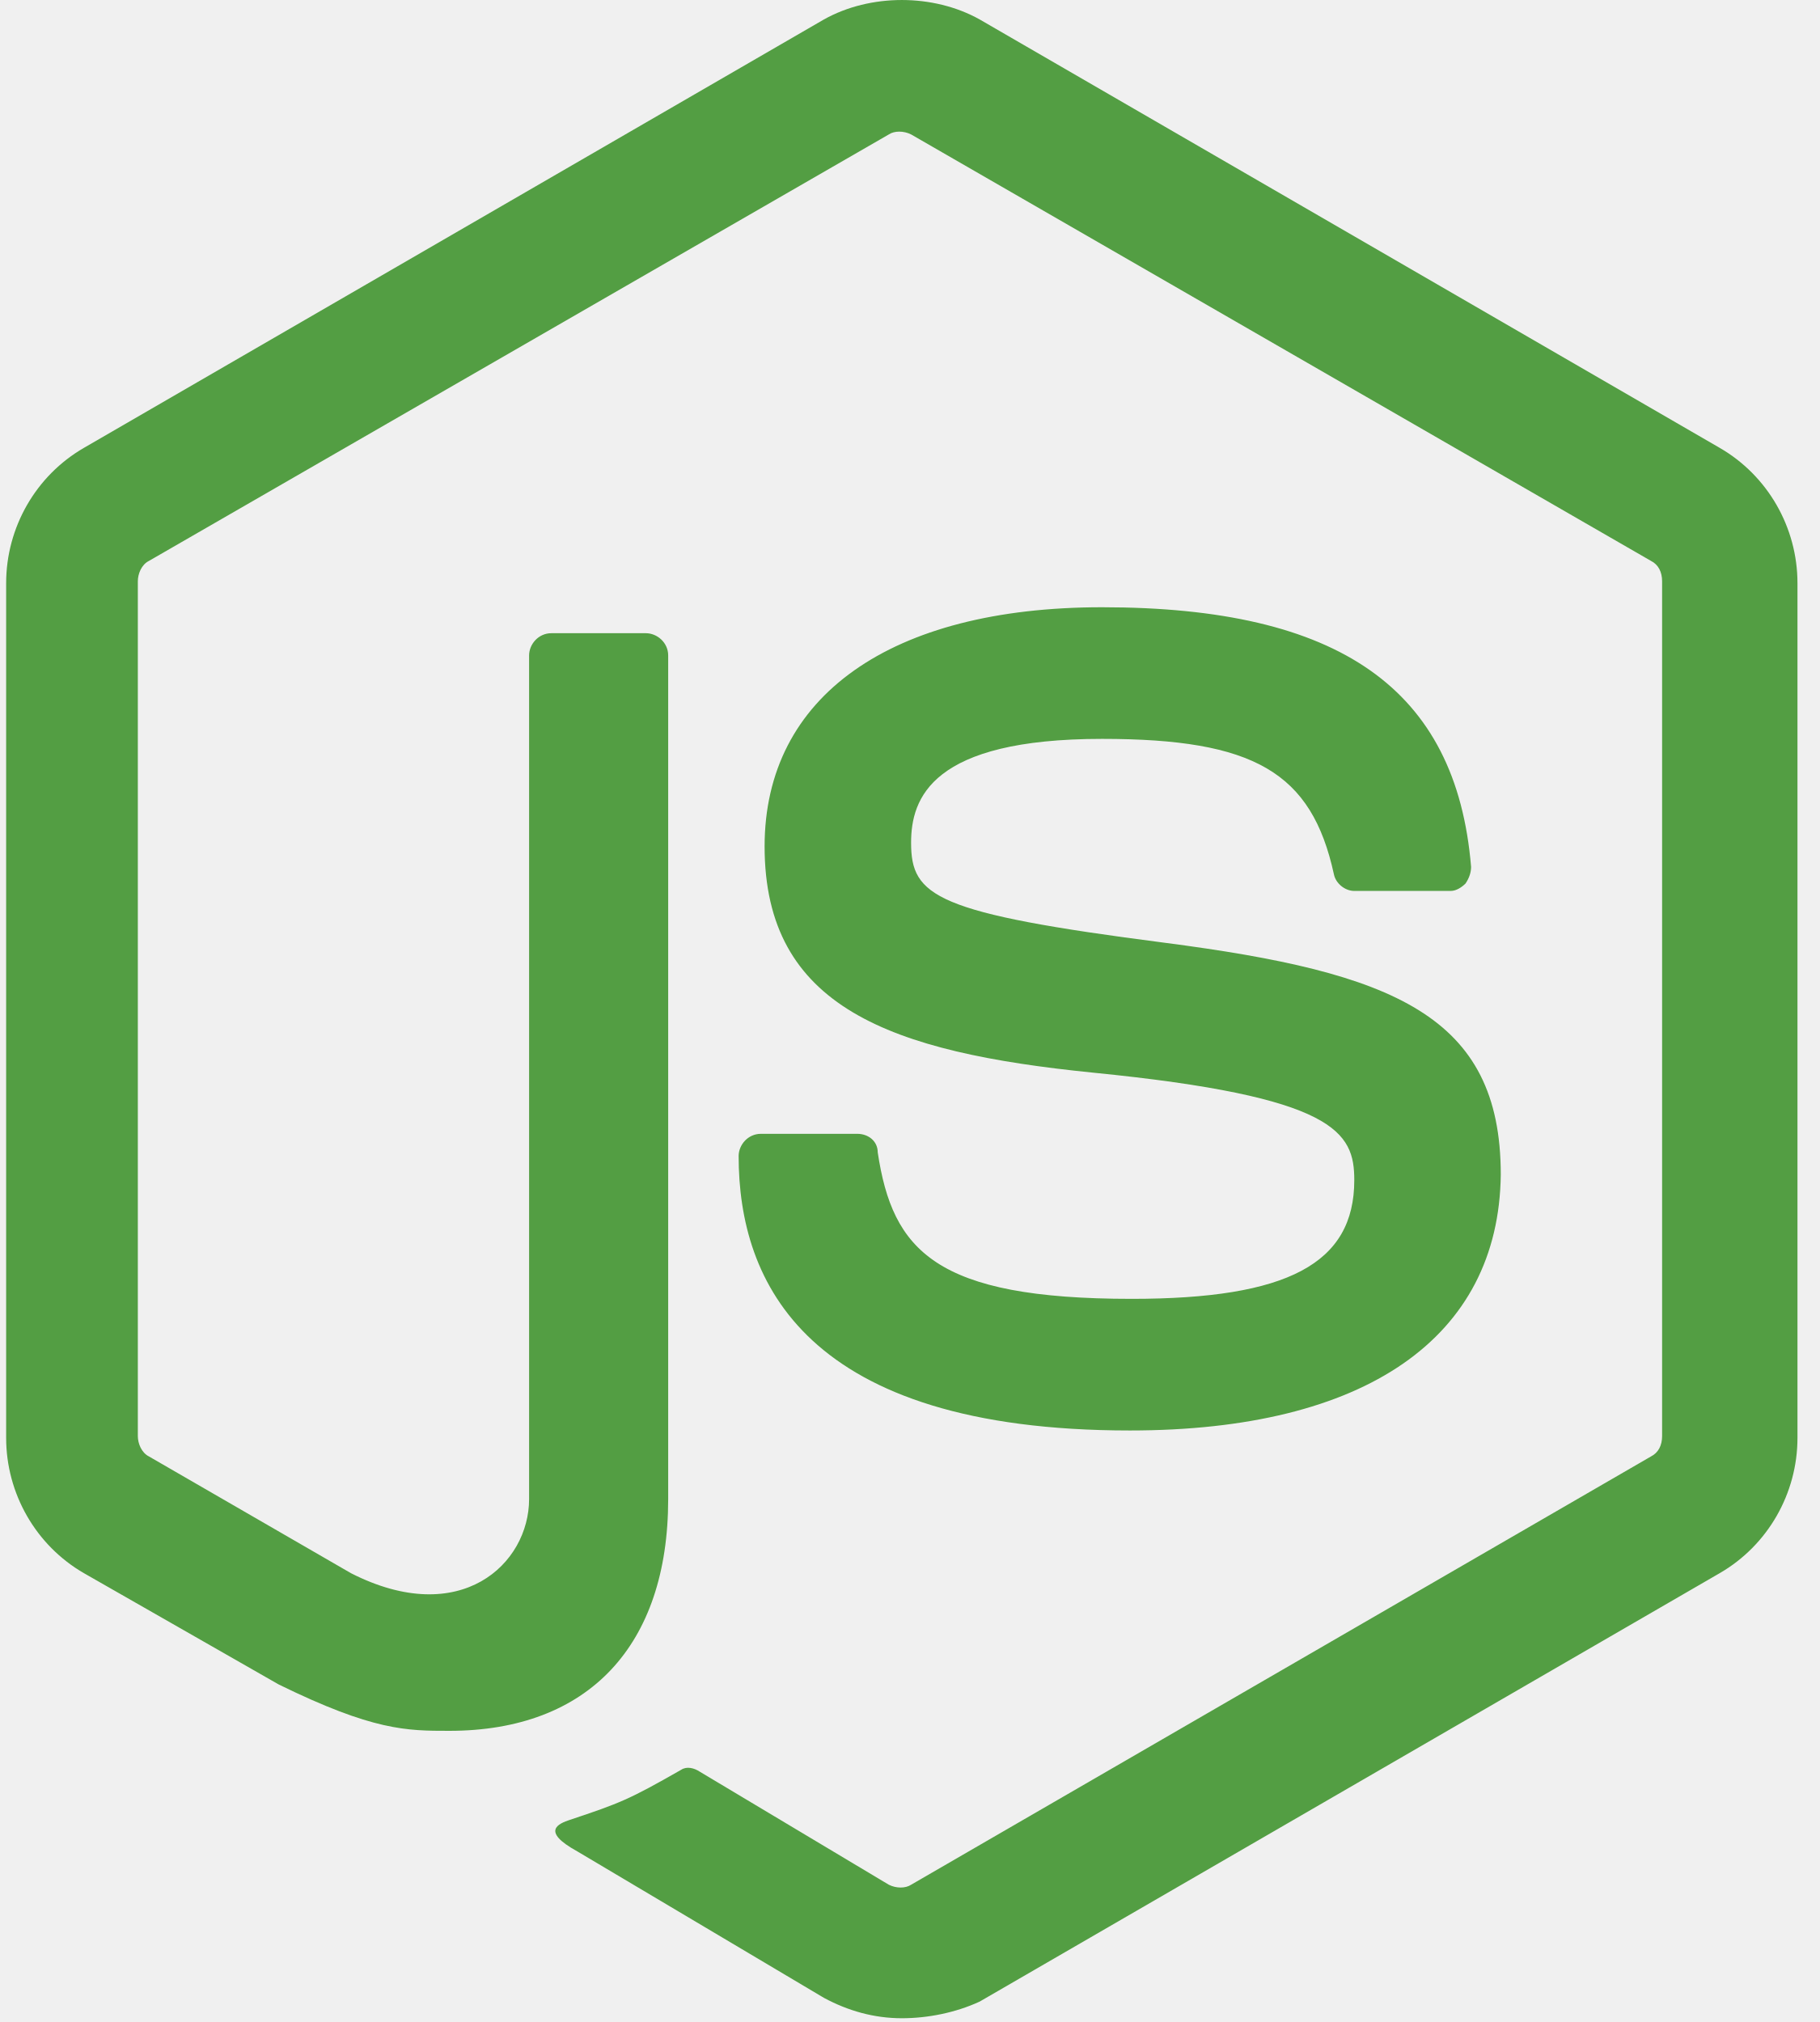
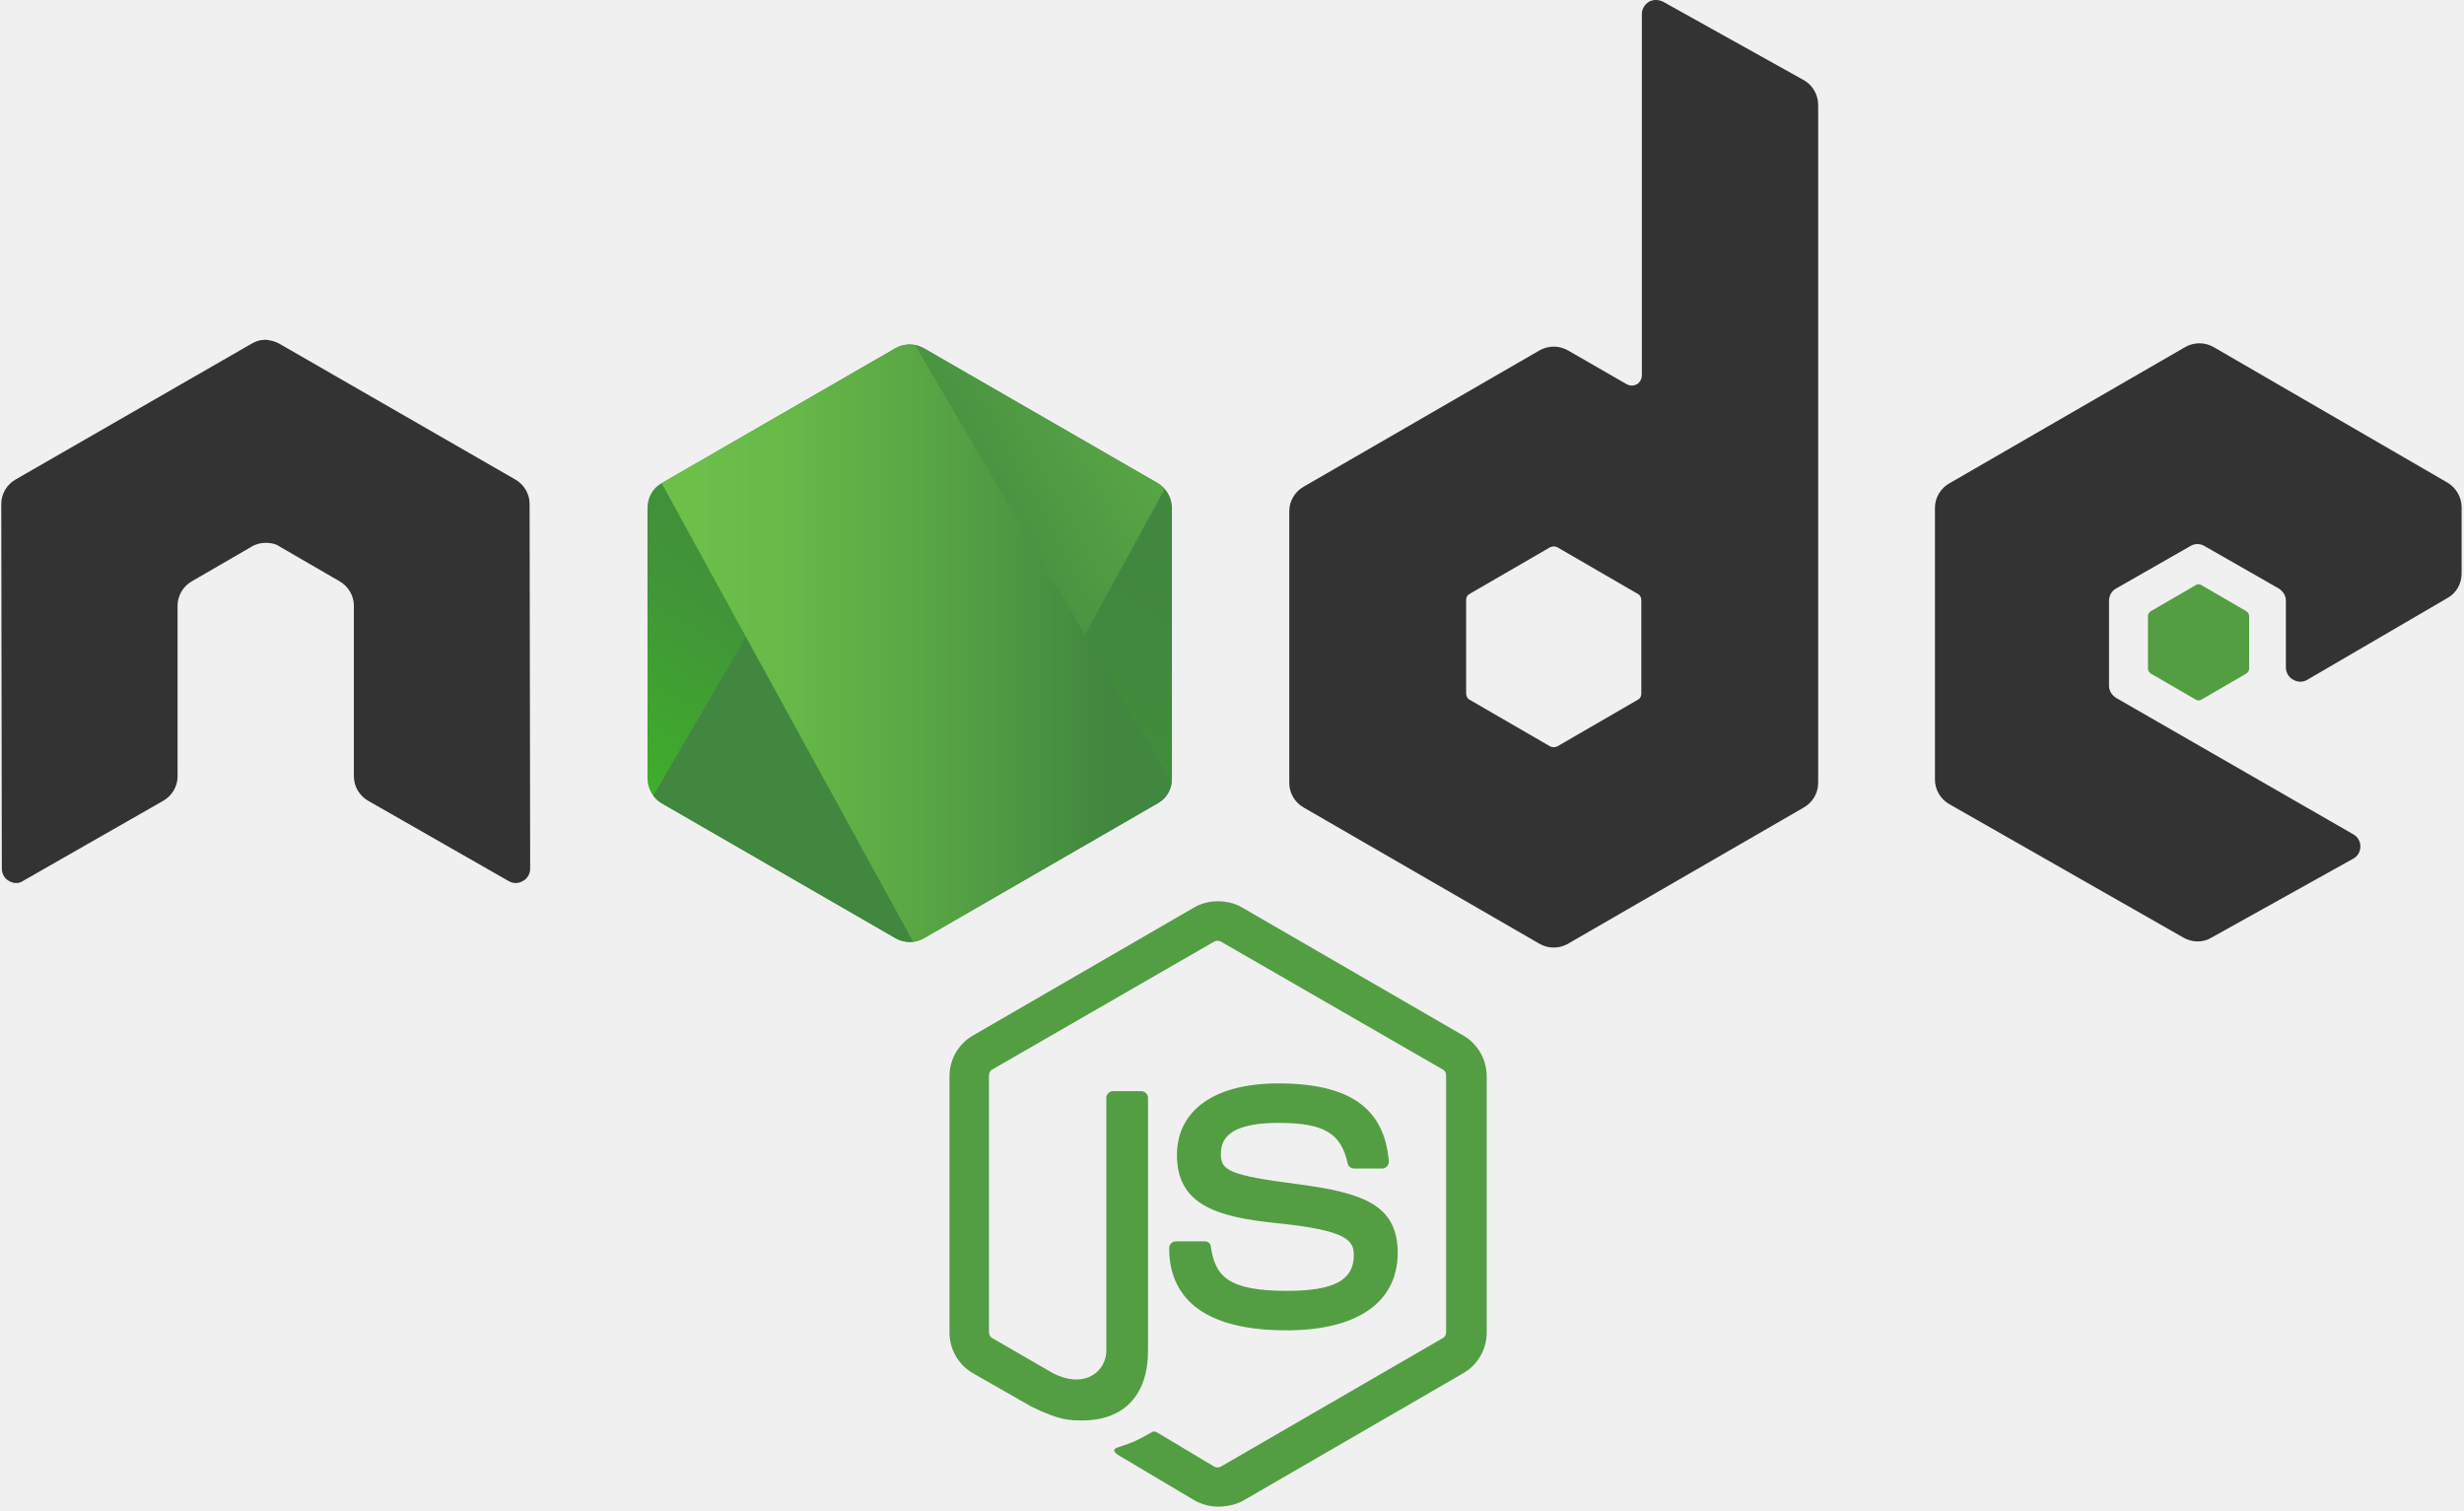
- <svg xmlns="http://www.w3.org/2000/svg" width="45" height="50" viewBox="0 0 45 50" fill="none">
-   <path d="M22.298 49.907C21.61 49.907 20.968 49.724 20.372 49.403L14.274 45.781C13.357 45.276 13.816 45.093 14.091 45.001C15.329 44.589 15.558 44.497 16.842 43.763C16.979 43.672 17.163 43.718 17.3 43.809L21.977 46.606C22.16 46.698 22.389 46.698 22.527 46.606L40.821 36.015C41.004 35.923 41.096 35.74 41.096 35.511V14.374C41.096 14.145 41.004 13.961 40.821 13.87L22.527 3.324C22.343 3.232 22.114 3.232 21.977 3.324L3.683 13.87C3.499 13.961 3.408 14.19 3.408 14.374V35.511C3.408 35.694 3.499 35.923 3.683 36.015L8.68 38.903C11.386 40.279 13.082 38.674 13.082 37.069V16.208C13.082 15.933 13.311 15.658 13.632 15.658H15.97C16.245 15.658 16.521 15.887 16.521 16.208V37.069C16.521 40.691 14.549 42.8 11.11 42.8C10.056 42.8 9.231 42.8 6.892 41.654L2.078 38.903C0.886 38.216 0.152 36.932 0.152 35.556V14.42C0.152 13.044 0.886 11.76 2.078 11.073L20.372 0.481C21.518 -0.16 23.077 -0.16 24.223 0.481L42.517 11.073C43.709 11.76 44.443 13.044 44.443 14.42V35.556C44.443 36.932 43.709 38.216 42.517 38.903L24.223 49.495C23.627 49.77 22.94 49.907 22.298 49.907ZM27.937 35.373C19.913 35.373 18.263 31.705 18.263 28.587C18.263 28.312 18.492 28.037 18.813 28.037H21.197C21.472 28.037 21.702 28.22 21.702 28.495C22.068 30.925 23.123 32.118 27.983 32.118C31.834 32.118 33.485 31.247 33.485 29.183C33.485 27.991 33.026 27.12 27.02 26.524C22.023 26.02 18.905 24.919 18.905 20.93C18.905 17.216 22.023 15.016 27.249 15.016C33.118 15.016 36.007 17.033 36.373 21.435C36.373 21.572 36.328 21.71 36.236 21.847C36.144 21.939 36.007 22.031 35.869 22.031H33.485C33.256 22.031 33.026 21.847 32.981 21.618C32.43 19.096 31.009 18.271 27.249 18.271C23.031 18.271 22.527 19.738 22.527 20.839C22.527 22.168 23.123 22.581 28.808 23.314C34.448 24.048 37.107 25.103 37.107 29.046C37.061 33.08 33.76 35.373 27.937 35.373Z" fill="#539E43" />
+ <svg xmlns="http://www.w3.org/2000/svg" xmlns:xlink="http://www.w3.org/1999/xlink" width="2500" height="1533" viewBox="0 0 512 314" preserveAspectRatio="xMidYMid">
+   <defs>
+     <linearGradient x1="68.188%" y1="17.487%" x2="27.823%" y2="89.755%" id="b">
+       <stop stop-color="#41873F" offset="0%" />
+       <stop stop-color="#418B3D" offset="32.88%" />
+       <stop stop-color="#419637" offset="63.52%" />
+       <stop stop-color="#3FA92D" offset="93.19%" />
+       <stop stop-color="#3FAE2A" offset="100%" />
+     </linearGradient>
+     <path id="a" d="M57.903 1.85a5.957 5.957 0 0 0-5.894 0L3.352 29.933c-1.85 1.04-2.89 3.005-2.89 5.085v56.286c0 2.08 1.156 4.045 2.89 5.085l48.657 28.085a5.957 5.957 0 0 0 5.894 0l48.658-28.085c1.849-1.04 2.89-3.005 2.89-5.085V35.019c0-2.08-1.157-4.045-2.89-5.085L57.903 1.85z" />
+     <linearGradient x1="43.277%" y1="55.169%" x2="159.245%" y2="-18.306%" id="d">
+       <stop stop-color="#41873F" offset="13.76%" />
+       <stop stop-color="#54A044" offset="40.32%" />
+       <stop stop-color="#66B848" offset="71.36%" />
+       <stop stop-color="#6CC04A" offset="90.81%" />
+     </linearGradient>
+     <linearGradient x1="-4413.77%" y1="13.43%" x2="5327.93%" y2="13.43%" id="e">
+       <stop stop-color="#6CC04A" offset="9.192%" />
+       <stop stop-color="#66B848" offset="28.64%" />
+       <stop stop-color="#54A044" offset="59.68%" />
+       <stop stop-color="#41873F" offset="86.24%" />
+     </linearGradient>
+     <linearGradient x1="-4.389%" y1="49.997%" x2="101.499%" y2="49.997%" id="f">
+       <stop stop-color="#6CC04A" offset="9.192%" />
+       <stop stop-color="#66B848" offset="28.64%" />
+       <stop stop-color="#54A044" offset="59.68%" />
+       <stop stop-color="#41873F" offset="86.24%" />
+     </linearGradient>
+     <linearGradient x1="-9713.77%" y1="36.21%" x2="27.93%" y2="36.21%" id="g">
+       <stop stop-color="#6CC04A" offset="9.192%" />
+       <stop stop-color="#66B848" offset="28.64%" />
+       <stop stop-color="#54A044" offset="59.68%" />
+       <stop stop-color="#41873F" offset="86.24%" />
+     </linearGradient>
+     <linearGradient x1="-103.861%" y1="50.275%" x2="100.797%" y2="50.275%" id="h">
+       <stop stop-color="#6CC04A" offset="9.192%" />
+       <stop stop-color="#66B848" offset="28.64%" />
+       <stop stop-color="#54A044" offset="59.68%" />
+       <stop stop-color="#41873F" offset="86.24%" />
+     </linearGradient>
+     <linearGradient x1="130.613%" y1="-211.069%" x2="4.393%" y2="201.605%" id="i">
+       <stop stop-color="#41873F" offset="0%" />
+       <stop stop-color="#418B3D" offset="32.88%" />
+       <stop stop-color="#419637" offset="63.52%" />
+       <stop stop-color="#3FA92D" offset="93.19%" />
+       <stop stop-color="#3FAE2A" offset="100%" />
+     </linearGradient>
+   </defs>
+   <g fill="none">
+     <path d="M253.11 313.094c-1.733 0-3.351-.462-4.854-1.271l-15.371-9.13c-2.312-1.272-1.156-1.734-.462-1.965 3.12-1.04 3.698-1.272 6.934-3.12.347-.232.81-.116 1.156.115l11.789 7.05c.462.231 1.04.231 1.386 0l46.115-26.698c.462-.231.694-.694.694-1.271v-53.28c0-.579-.232-1.04-.694-1.272l-46.115-26.582c-.462-.232-1.04-.232-1.386 0l-46.115 26.582c-.462.231-.694.809-.694 1.271v53.28c0 .463.232 1.04.694 1.272l12.598 7.281c6.819 3.467 11.095-.578 11.095-4.623v-52.587c0-.693.578-1.387 1.387-1.387h5.894c.694 0 1.387.578 1.387 1.387v52.587c0 9.13-4.97 14.447-13.638 14.447-2.658 0-4.738 0-10.633-2.89l-12.135-6.934c-3.005-1.733-4.854-4.97-4.854-8.437v-53.28c0-3.467 1.849-6.704 4.854-8.437l46.114-26.698c2.89-1.618 6.82-1.618 9.709 0l46.114 26.698c3.005 1.733 4.855 4.97 4.855 8.437v53.28c0 3.467-1.85 6.704-4.855 8.437l-46.114 26.698c-1.503.694-3.236 1.04-4.854 1.04zm14.216-36.637c-20.225 0-24.386-9.246-24.386-17.105 0-.694.578-1.387 1.387-1.387h6.01c.693 0 1.271.462 1.271 1.156.925 6.125 3.583 9.13 15.834 9.13 9.708 0 13.87-2.196 13.87-7.397 0-3.005-1.157-5.2-16.297-6.703-12.598-1.272-20.457-4.045-20.457-14.1 0-9.362 7.86-14.91 21.035-14.91 14.793 0 22.075 5.086 23 16.18 0 .348-.116.694-.347 1.041-.232.231-.578.462-.925.462h-6.01c-.578 0-1.156-.462-1.271-1.04-1.387-6.356-4.97-8.437-14.447-8.437-10.633 0-11.905 3.699-11.905 6.472 0 3.352 1.503 4.392 15.834 6.241 14.216 1.85 20.92 4.508 20.92 14.447-.116 10.171-8.437 15.95-23.116 15.95z" fill="#539E43" />
+     <path d="M110.028 104.712c0-2.08-1.156-4.046-3.005-5.086l-49.004-28.2c-.81-.463-1.734-.694-2.658-.81h-.463c-.924 0-1.849.347-2.658.81l-49.004 28.2c-1.85 1.04-3.005 3.005-3.005 5.086l.116 75.817c0 1.04.578 2.08 1.502 2.543.925.578 2.08.578 2.89 0l29.125-16.643c1.849-1.04 3.005-3.005 3.005-5.085v-35.482c0-2.08 1.155-4.045 3.005-5.085l12.366-7.166c.925-.578 1.965-.81 3.005-.81 1.04 0 2.08.232 2.89.81l12.366 7.166c1.85 1.04 3.005 3.004 3.005 5.085v35.482c0 2.08 1.156 4.045 3.005 5.085l29.125 16.643c.925.578 2.08.578 3.005 0 .925-.463 1.503-1.503 1.503-2.543l-.116-75.817zM345.571.347c-.924-.463-2.08-.463-2.89 0-.924.578-1.502 1.502-1.502 2.542v75.125c0 .693-.346 1.386-1.04 1.849-.693.346-1.387.346-2.08 0l-12.251-7.05a5.957 5.957 0 0 0-5.895 0l-49.004 28.316c-1.849 1.04-3.005 3.005-3.005 5.085v56.516c0 2.08 1.156 4.046 3.005 5.086l49.004 28.316a5.957 5.957 0 0 0 5.895 0l49.004-28.316c1.849-1.04 3.005-3.005 3.005-5.086V21.844c0-2.196-1.156-4.16-3.005-5.201L345.572.347zm-4.507 143.776c0 .578-.231 1.04-.694 1.271l-16.758 9.708a1.714 1.714 0 0 1-1.503 0l-16.758-9.708c-.463-.231-.694-.809-.694-1.271v-19.417c0-.578.231-1.04.694-1.271l16.758-9.709a1.714 1.714 0 0 1 1.503 0l16.758 9.709c.463.23.694.809.694 1.271v19.417zM508.648 124.244c1.85-1.04 2.89-3.005 2.89-5.086v-13.753c0-2.08-1.156-4.045-2.89-5.085l-48.657-28.2a5.957 5.957 0 0 0-5.894 0l-49.004 28.315c-1.85 1.04-3.005 3.005-3.005 5.086v56.516c0 2.08 1.155 4.045 3.005 5.085l48.657 27.738c1.85 1.04 4.045 1.04 5.779 0L489 178.45c.925-.463 1.503-1.503 1.503-2.543 0-1.04-.578-2.08-1.503-2.543l-49.235-28.316c-.924-.577-1.502-1.502-1.502-2.542v-17.683c0-1.04.578-2.08 1.502-2.543l15.372-8.784a2.821 2.821 0 0 1 3.005 0l15.371 8.784c.925.578 1.503 1.502 1.503 2.543v13.869c0 1.04.578 2.08 1.502 2.542.925.578 2.08.578 3.005 0l29.125-16.99z" fill="#333" />
+     <path d="M456.293 121.586a1.05 1.05 0 0 1 1.155 0l9.362 5.432c.347.23.578.577.578 1.04v10.864c0 .462-.231.809-.578 1.04l-9.362 5.432a1.05 1.05 0 0 1-1.155 0l-9.362-5.432c-.347-.231-.578-.578-.578-1.04v-10.864c0-.463.231-.81.578-1.04l9.362-5.432z" fill="#539E43" />
+     <g transform="translate(134.068 70.501)">
+       <mask id="c" fill="#fff">
+         <use xlink:href="#a" />
+       </mask>
+       <use fill="url(#b)" xlink:href="#a" />
+       <g mask="url(#c)">
+         <path d="M51.893 1.85L3.121 29.933C1.27 30.974 0 32.94 0 35.02v56.286c0 1.387.578 2.658 1.502 3.698L56.285 1.156c-1.387-.231-3.005-.116-4.392.693zM56.632 125.053c.462-.116.925-.347 1.387-.578l48.773-28.085c1.85-1.04 3.005-3.005 3.005-5.085V35.019c0-1.502-.694-3.005-1.734-4.045l-51.43 94.079z" />
+         <path d="M106.676 29.934L57.788 1.85a8.025 8.025 0 0 0-1.503-.578L1.502 95.12a6.082 6.082 0 0 0 1.619 1.387l48.888 28.085c1.387.809 3.005 1.04 4.507.577l51.432-94.078c-.347-.462-.81-.81-1.272-1.156z" fill="url(#d)" />
+       </g>
+       <g mask="url(#c)">
+         <path d="M109.797 91.305V35.019c0-2.08-1.271-4.045-3.12-5.085L57.786 1.85a5.106 5.106 0 0 0-1.848-.693l53.511 91.42c.231-.347.347-.809.347-1.271zM3.12 29.934C1.272 30.974 0 32.94 0 35.02v56.286c0 2.08 1.387 4.045 3.12 5.085l48.889 28.085c1.156.693 2.427.925 3.814.693L3.467 29.818l-.346.116z" />
+         <path fill="url(#e)" fill-rule="evenodd" d="M50.391.809l-.693.347h.924l-.231-.347z" transform="translate(0 -9.246)" />
+         <path d="M106.792 105.636c1.387-.809 2.427-2.196 2.89-3.698L56.053 10.402c-1.387-.231-2.89-.116-4.16.693L3.351 39.065l52.355 95.465a8.057 8.057 0 0 0 2.196-.693l48.889-28.2z" fill="url(#f)" fill-rule="evenodd" transform="translate(0 -9.246)" />
+         <path fill="url(#g)" fill-rule="evenodd" d="M111.3 104.712l-.347-.578v.809l.346-.231z" transform="translate(0 -9.246)" />
+         <path d="M106.792 105.636l-48.773 28.085a6.973 6.973 0 0 1-2.196.693l.925 1.734 54.089-31.32v-.694l-1.387-2.312c-.231 1.618-1.271 3.005-2.658 3.814z" fill="url(#h)" fill-rule="evenodd" transform="translate(0 -9.246)" />
+         <path d="M106.792 105.636l-48.773 28.085a6.973 6.973 0 0 1-2.196.693l.925 1.734 54.089-31.32v-.694l-1.387-2.312c-.231 1.618-1.271 3.005-2.658 3.814z" fill="url(#i)" fill-rule="evenodd" transform="translate(0 -9.246)" />
+       </g>
+     </g>
+   </g>
</svg>
